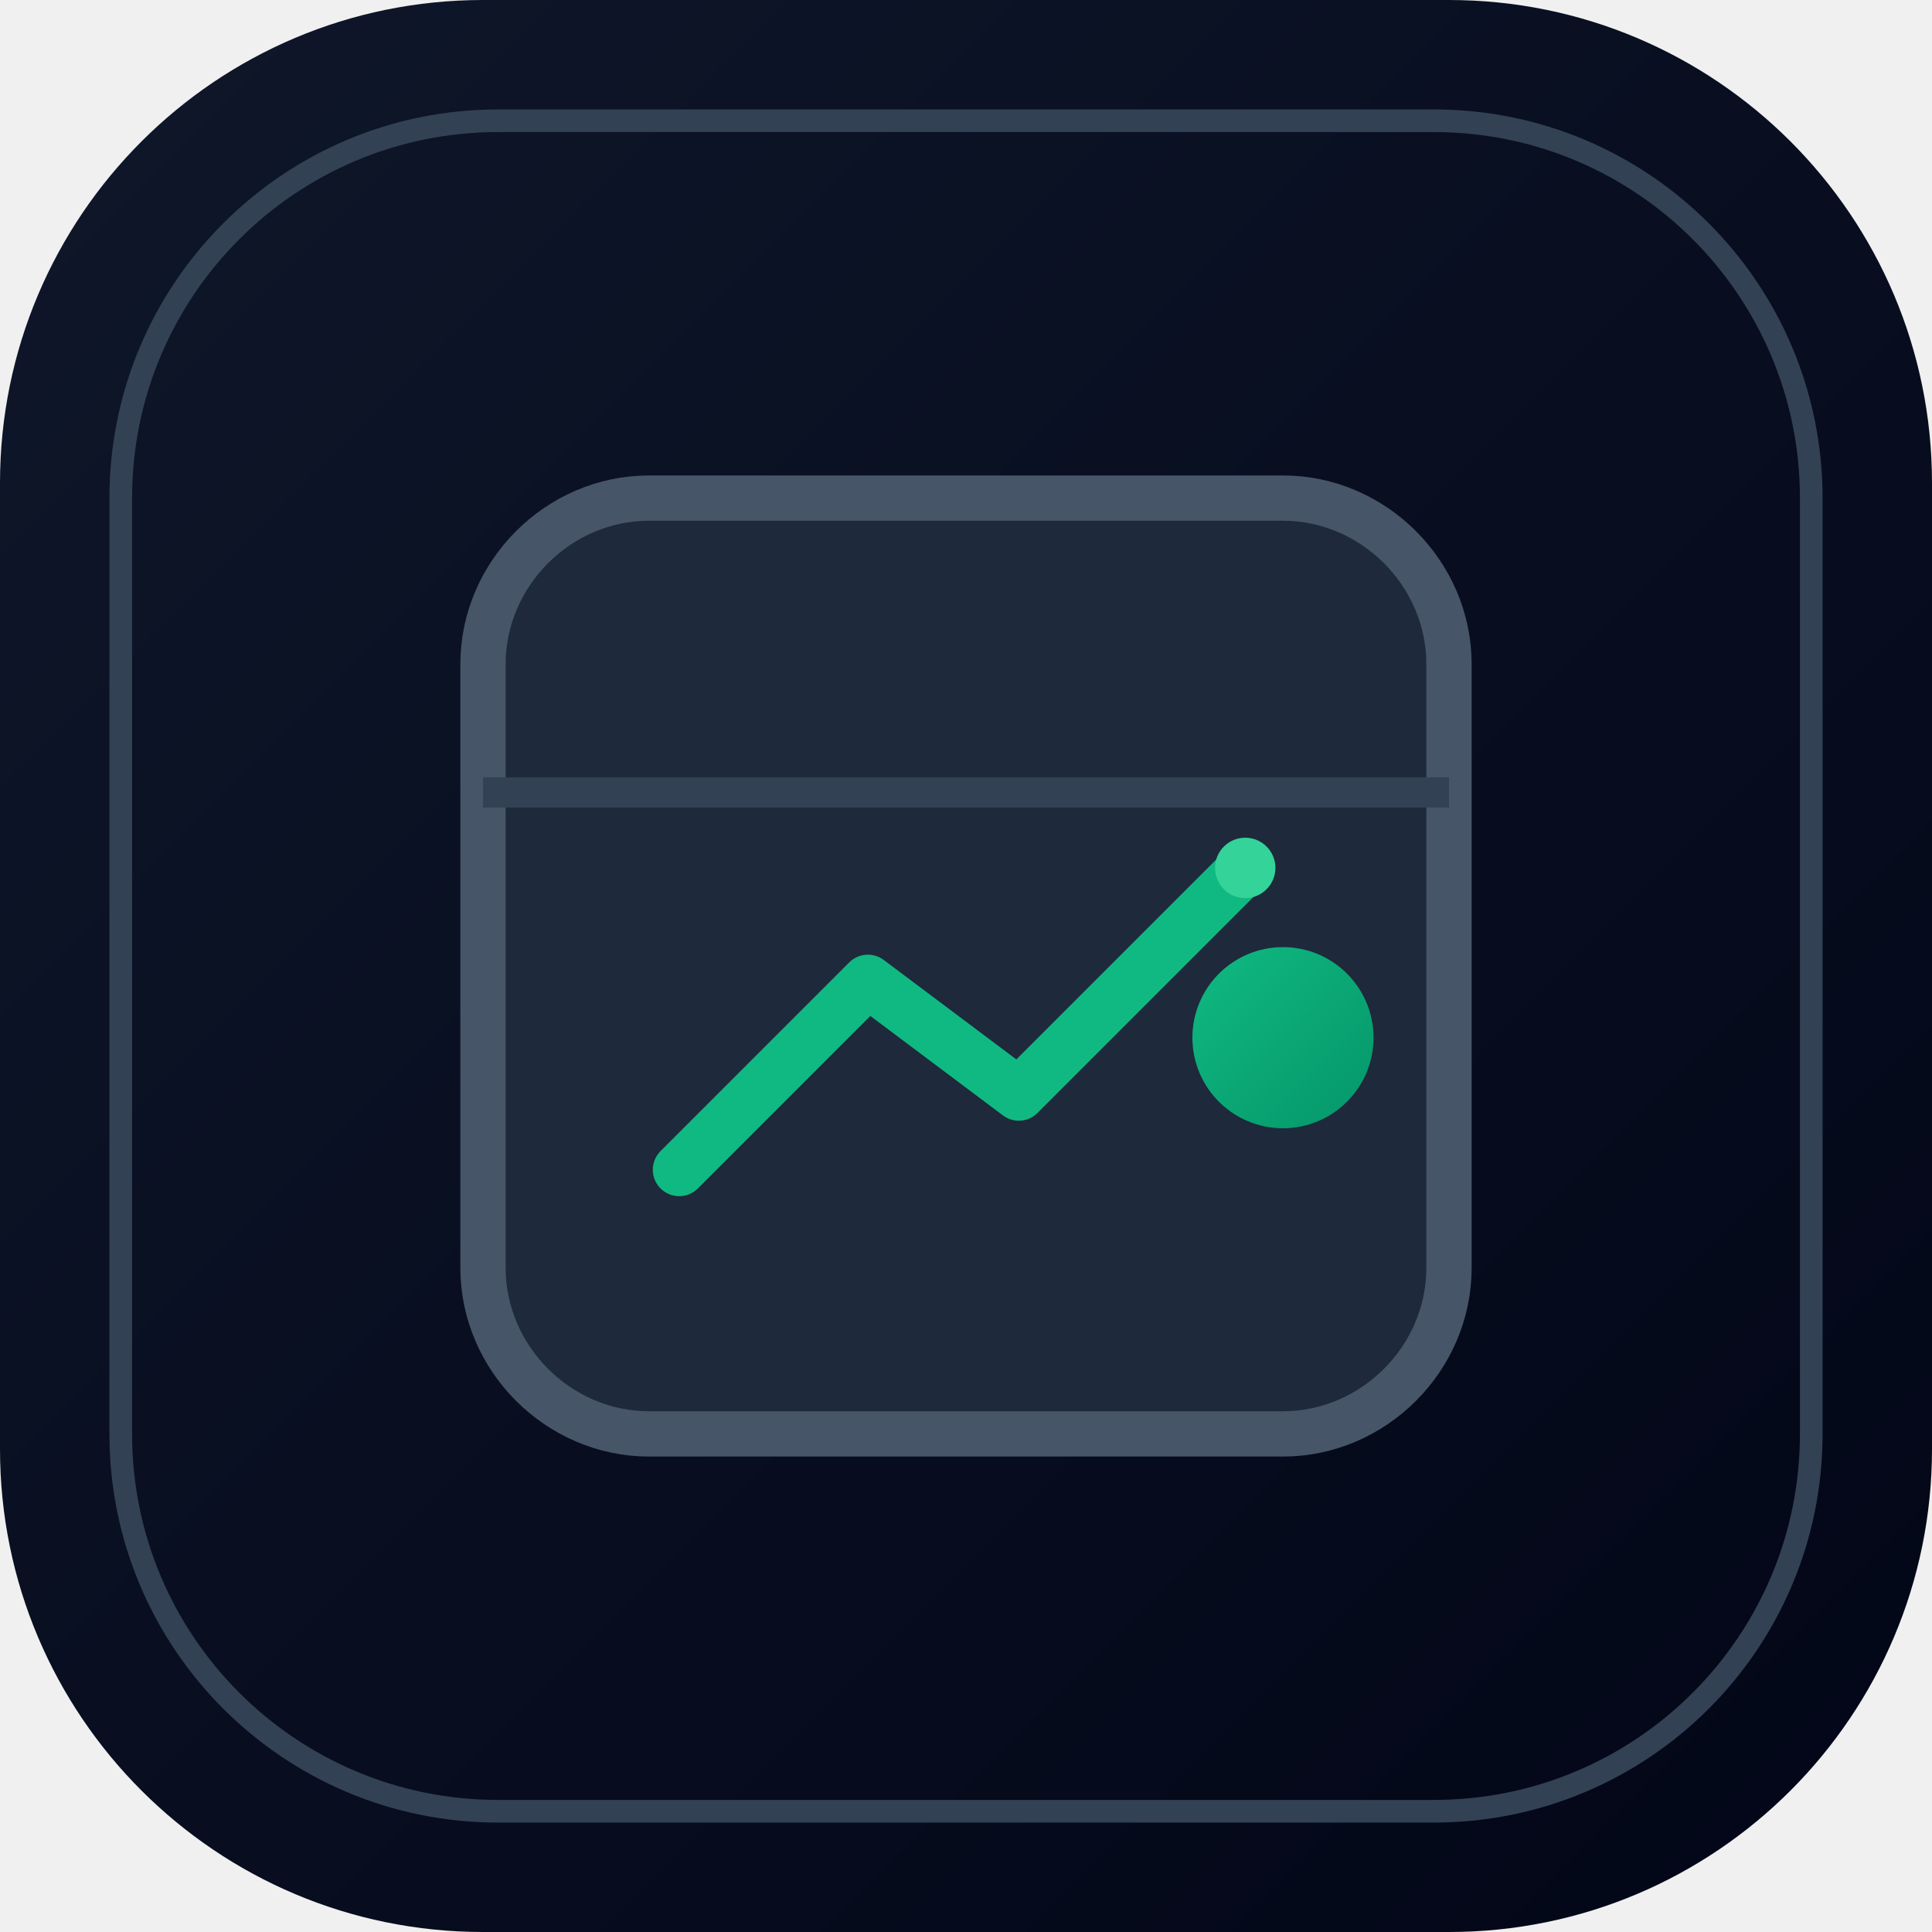
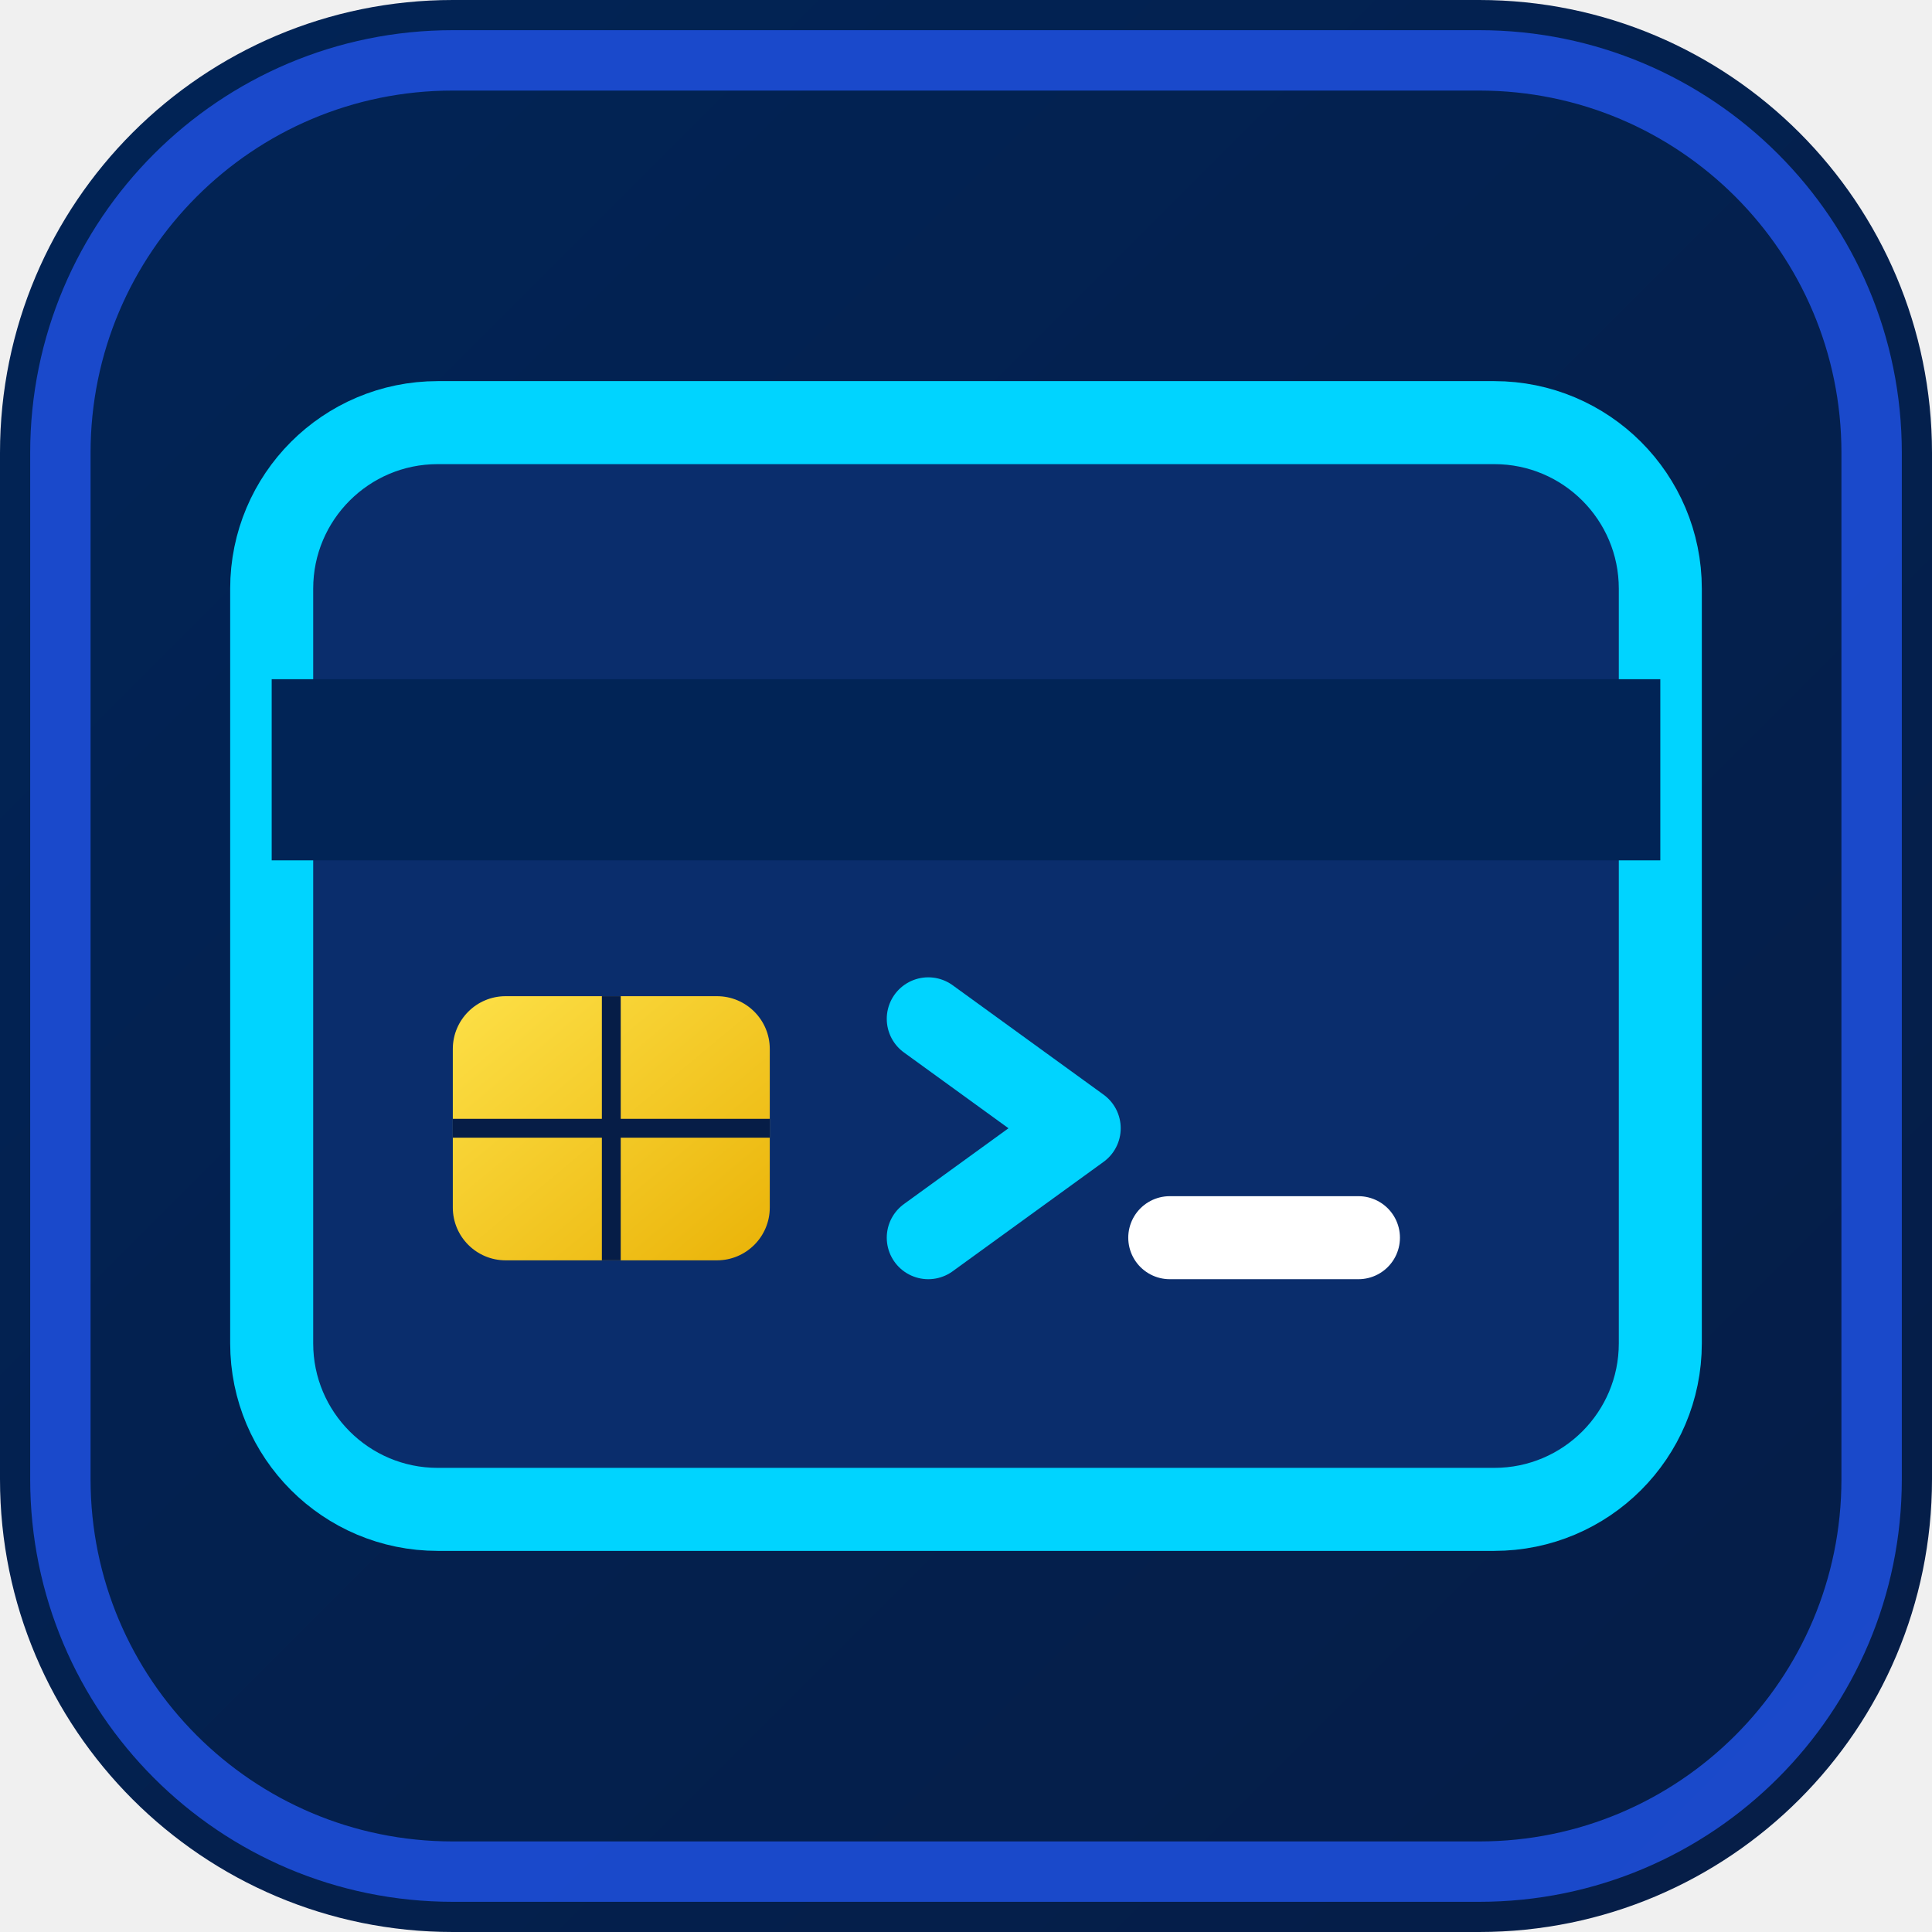
<svg xmlns="http://www.w3.org/2000/svg" viewBox="0 0 512 512" width="512" height="512">
  <defs>
-     <linearGradient id="bg" x1="0%" y1="0%" x2="100%" y2="100%">
-       <stop offset="0%" stop-color="#0f172a" />
-       <stop offset="100%" stop-color="#020617" />
+     <linearGradient id="psBg" x1="0%" y1="0%" x2="100%" y2="100%">
+       <stop offset="0%" stop-color="#012456" />
+       <stop offset="100%" stop-color="#061d47" />
    </linearGradient>
-     <linearGradient id="accent" x1="0%" y1="0%" x2="100%" y2="100%">
-       <stop offset="0%" stop-color="#10b981" />
-       <stop offset="100%" stop-color="#059669" />
+     <linearGradient id="chipGold" x1="0%" y1="0%" x2="100%" y2="100%">
+       <stop offset="0%" stop-color="#fde047" />
+       <stop offset="100%" stop-color="#eab308" />
    </linearGradient>
  </defs>
-   <rect width="512" height="512" rx="128" fill="url(#bg)" />
-   <rect x="32" y="32" width="448" height="448" rx="100" fill="none" stroke="#334155" stroke-width="6" />
-   <path d="M128 176 C128 152 148 132 172 132 L340 132 C364 132 384 152 384 176 L384 336 C384 360 364 380 340 380 L172 380 C148 380 128 360 128 336 Z" fill="#1e293b" stroke="#475569" stroke-width="12" />
-   <path d="M128 210 L384 210" stroke="#334155" stroke-width="8" />
-   <circle cx="340" cy="275" r="24" fill="url(#accent)" />
-   <path d="M180 310 L230 260 L270 290 L330 230" fill="none" stroke="#10b981" stroke-width="14" stroke-linecap="round" stroke-linejoin="round" />
-   <circle cx="330" cy="230" r="8" fill="#34d399" />
+   <rect width="512" height="512" rx="120" fill="url(#psBg)" />
+   <rect x="16" y="16" width="480" height="480" rx="104" fill="none" stroke="#1d4ed8" stroke-width="16" opacity="0.9" />
+   <rect x="72" y="112" width="368" height="288" rx="44" fill="#0a2d6c" stroke="#00d4ff" stroke-width="22" />
+   <rect x="72" y="180" width="368" height="48" fill="#012456" />
+   <rect x="120" y="264" width="84" height="70" rx="14" fill="url(#chipGold)" />
+   <line x1="162" y1="264" x2="162" y2="334" stroke="#061d47" stroke-width="5" />
+   <line x1="120" y1="299" x2="204" y2="299" stroke="#061d47" stroke-width="5" />
+   <path d="M246 270 L286 299 L246 328" fill="none" stroke="#00d4ff" stroke-width="22" stroke-linecap="round" stroke-linejoin="round" />
+   <line x1="310" y1="328" x2="360" y2="328" stroke="#ffffff" stroke-width="22" stroke-linecap="round" />
</svg>
